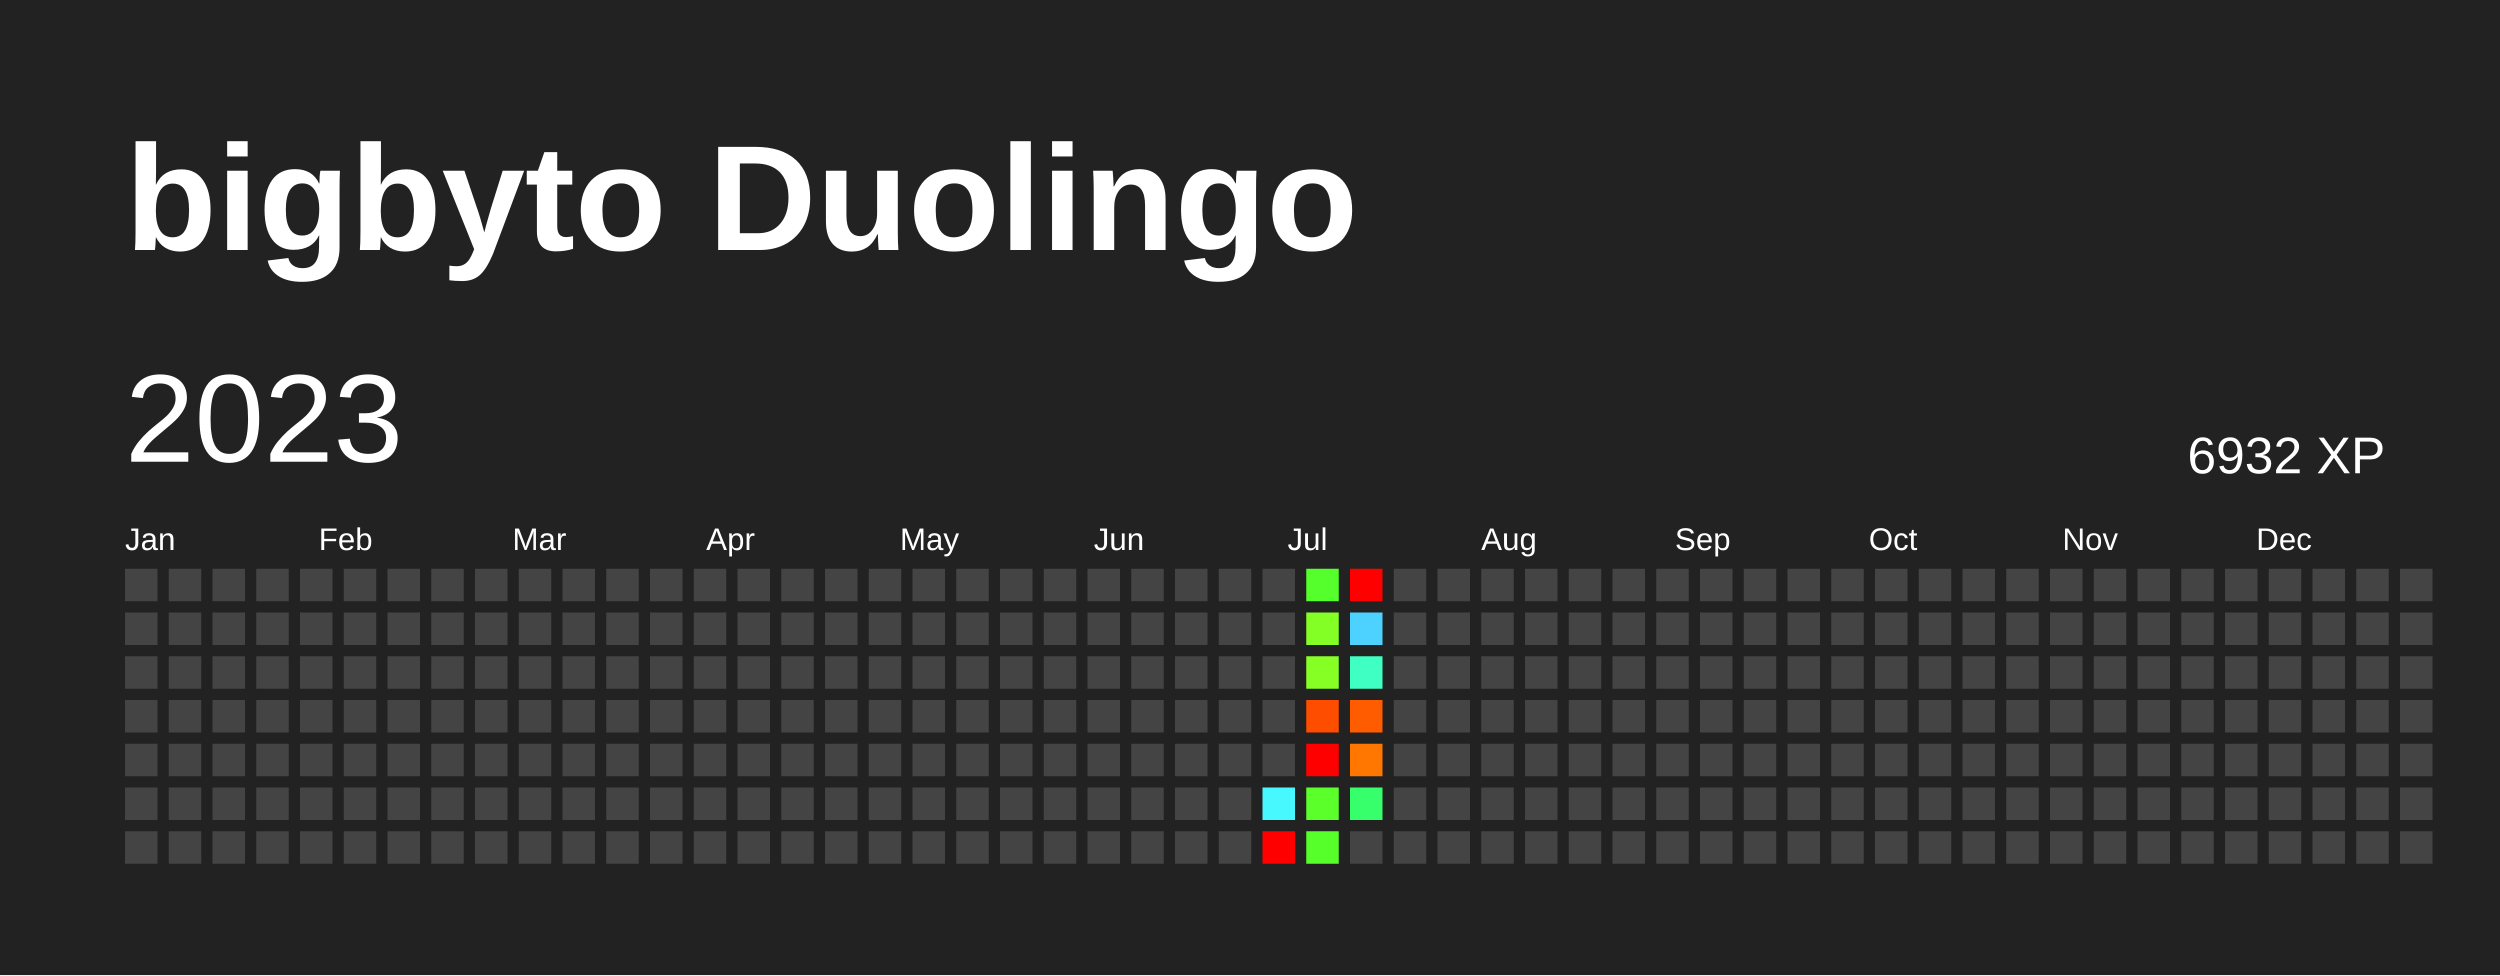
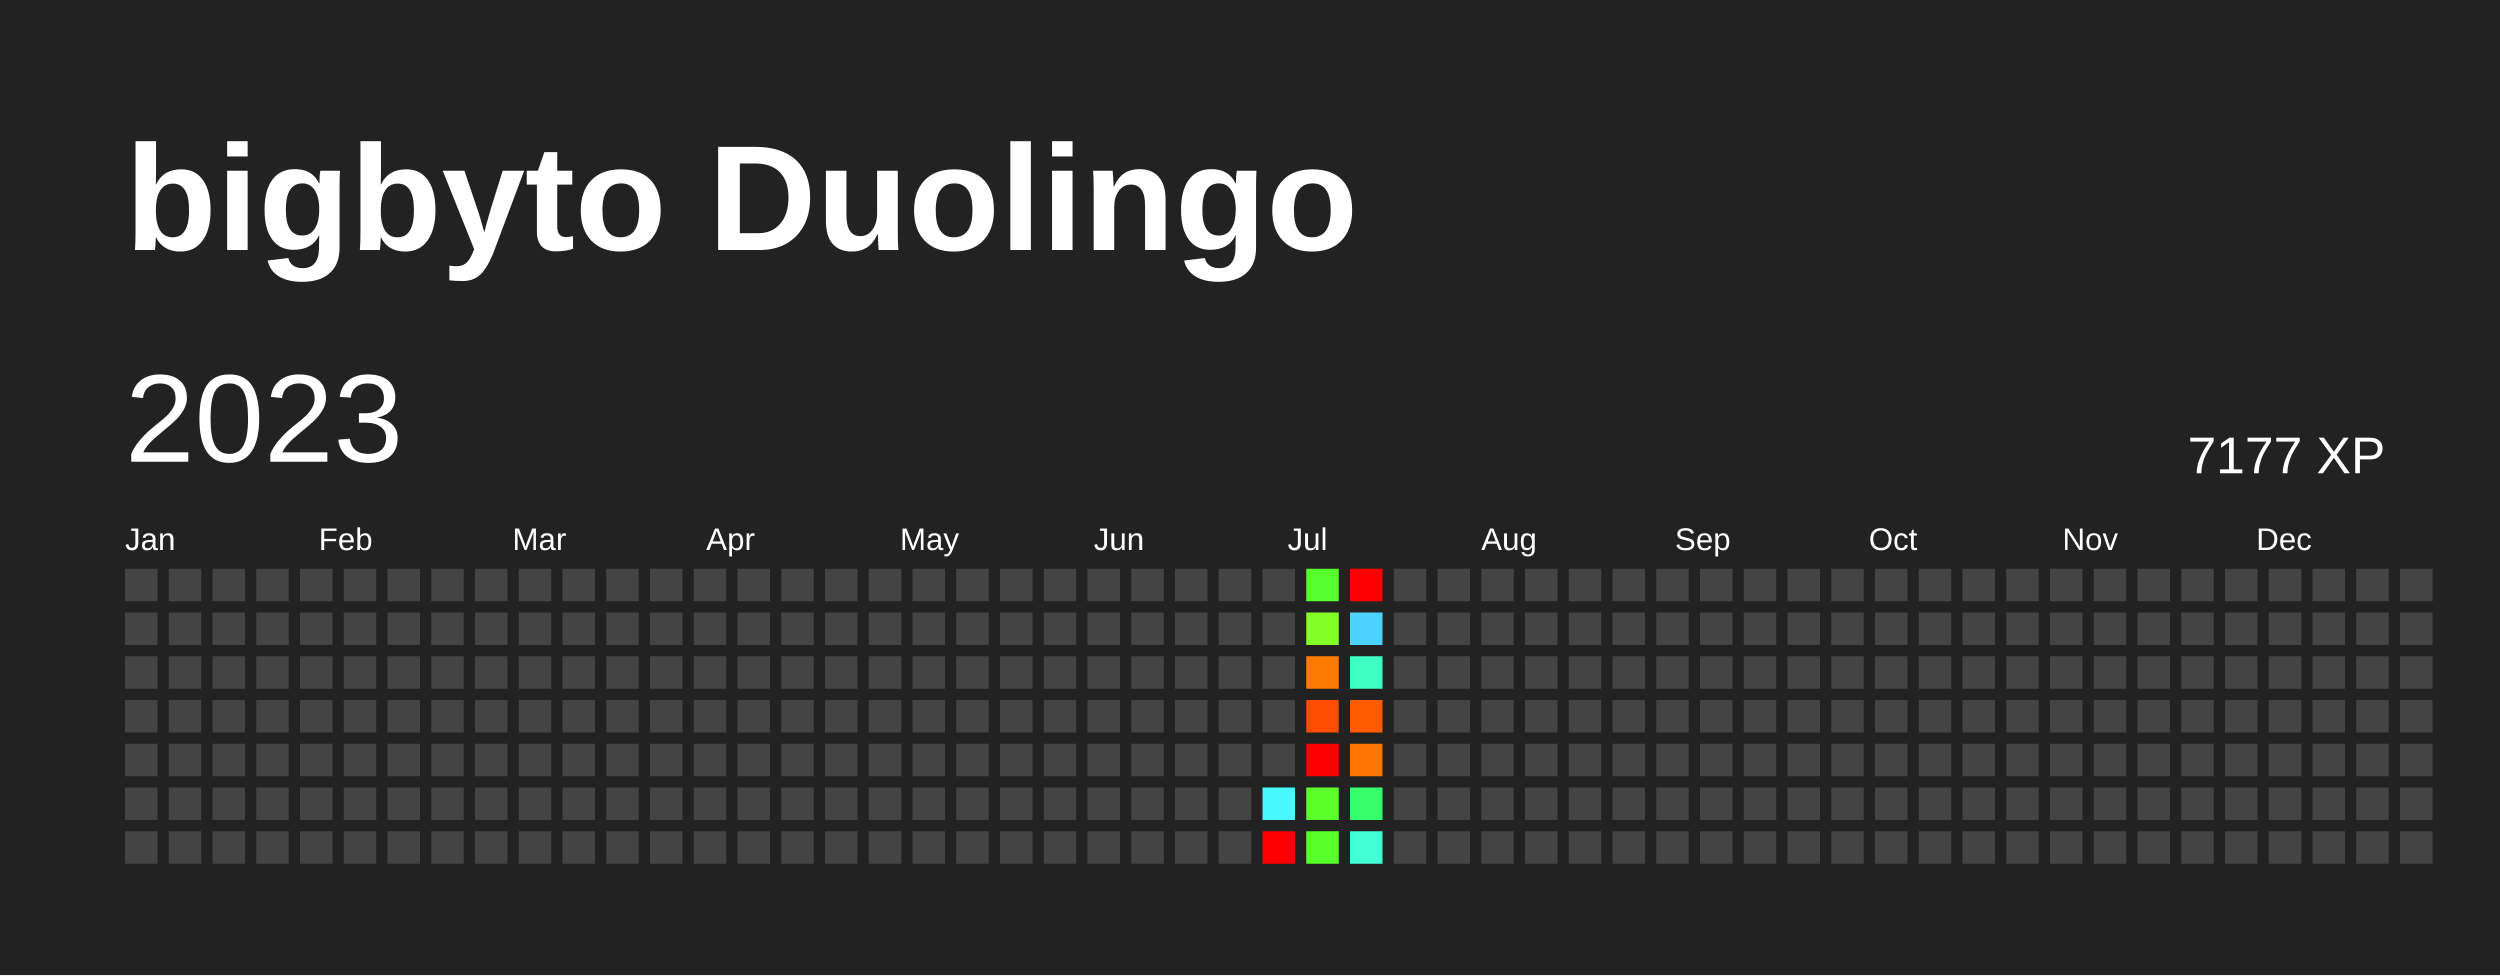
<svg xmlns="http://www.w3.org/2000/svg" baseProfile="full" height="78mm" version="1.1" viewBox="0,0,200,78" width="200mm">
  <defs />
  <rect fill="#222222" height="78" width="200" x="0" y="0" />
  <text fill="#FFFFFF" style="font-size:12px; font-family:Arial; font-weight:bold;" x="10" y="20">bigbyto Duolingo</text>
  <text dominant-baseline="hanging" fill="#FFFFFF" style="font-size:10.0px; font-family:Arial;" x="10" y="30">2023</text>
-   <text dominant-baseline="hanging" fill="#FFFFFF" style="font-size:4.125px; font-family:Arial;" x="175" y="35">6932 XP</text>
+   <text dominant-baseline="hanging" fill="#FFFFFF" style="font-size:4.125px; font-family:Arial;" x="175" y="35">7177 XP</text>
  <text fill="#FFFFFF" style="font-size:2.5px; font-family:Arial" x="10.0" y="44">Jan</text>
  <text fill="#FFFFFF" style="font-size:2.5px; font-family:Arial" x="25.5" y="44">Feb</text>
  <text fill="#FFFFFF" style="font-size:2.5px; font-family:Arial" x="41.0" y="44">Mar</text>
  <text fill="#FFFFFF" style="font-size:2.5px; font-family:Arial" x="56.5" y="44">Apr</text>
  <text fill="#FFFFFF" style="font-size:2.5px; font-family:Arial" x="72.0" y="44">May</text>
  <text fill="#FFFFFF" style="font-size:2.5px; font-family:Arial" x="87.5" y="44">Jun</text>
  <text fill="#FFFFFF" style="font-size:2.5px; font-family:Arial" x="103.0" y="44">Jul</text>
  <text fill="#FFFFFF" style="font-size:2.5px; font-family:Arial" x="118.5" y="44">Aug</text>
  <text fill="#FFFFFF" style="font-size:2.5px; font-family:Arial" x="134.0" y="44">Sep</text>
  <text fill="#FFFFFF" style="font-size:2.5px; font-family:Arial" x="149.5" y="44">Oct</text>
  <text fill="#FFFFFF" style="font-size:2.5px; font-family:Arial" x="165.0" y="44">Nov</text>
  <text fill="#FFFFFF" style="font-size:2.5px; font-family:Arial" x="180.5" y="44">Dec</text>
  <rect fill="#444444" height="2.6" width="2.6" x="10.0" y="45.5" />
  <rect fill="#444444" height="2.6" width="2.6" x="10.0" y="49.0" />
  <rect fill="#444444" height="2.6" width="2.6" x="10.0" y="52.5" />
  <rect fill="#444444" height="2.6" width="2.6" x="10.0" y="56.0" />
  <rect fill="#444444" height="2.6" width="2.6" x="10.0" y="59.5" />
  <rect fill="#444444" height="2.6" width="2.6" x="10.0" y="63.0" />
  <rect fill="#444444" height="2.6" width="2.6" x="10.0" y="66.5" />
  <rect fill="#444444" height="2.6" width="2.6" x="13.5" y="45.5" />
  <rect fill="#444444" height="2.6" width="2.6" x="13.5" y="49.0" />
  <rect fill="#444444" height="2.6" width="2.6" x="13.5" y="52.5" />
  <rect fill="#444444" height="2.6" width="2.6" x="13.5" y="56.0" />
  <rect fill="#444444" height="2.6" width="2.6" x="13.5" y="59.5" />
  <rect fill="#444444" height="2.6" width="2.6" x="13.5" y="63.0" />
  <rect fill="#444444" height="2.6" width="2.6" x="13.5" y="66.5" />
  <rect fill="#444444" height="2.6" width="2.6" x="17.0" y="45.5" />
  <rect fill="#444444" height="2.6" width="2.6" x="17.0" y="49.0" />
  <rect fill="#444444" height="2.6" width="2.6" x="17.0" y="52.5" />
  <rect fill="#444444" height="2.6" width="2.6" x="17.0" y="56.0" />
  <rect fill="#444444" height="2.6" width="2.6" x="17.0" y="59.5" />
  <rect fill="#444444" height="2.6" width="2.6" x="17.0" y="63.0" />
  <rect fill="#444444" height="2.6" width="2.6" x="17.0" y="66.5" />
  <rect fill="#444444" height="2.6" width="2.6" x="20.5" y="45.5" />
  <rect fill="#444444" height="2.6" width="2.6" x="20.5" y="49.0" />
  <rect fill="#444444" height="2.6" width="2.6" x="20.5" y="52.5" />
  <rect fill="#444444" height="2.6" width="2.6" x="20.5" y="56.0" />
  <rect fill="#444444" height="2.6" width="2.6" x="20.5" y="59.5" />
  <rect fill="#444444" height="2.6" width="2.6" x="20.5" y="63.0" />
  <rect fill="#444444" height="2.6" width="2.6" x="20.5" y="66.5" />
  <rect fill="#444444" height="2.6" width="2.6" x="24.0" y="45.5" />
  <rect fill="#444444" height="2.6" width="2.6" x="24.0" y="49.0" />
  <rect fill="#444444" height="2.6" width="2.6" x="24.0" y="52.5" />
  <rect fill="#444444" height="2.6" width="2.6" x="24.0" y="56.0" />
  <rect fill="#444444" height="2.6" width="2.6" x="24.0" y="59.5" />
  <rect fill="#444444" height="2.6" width="2.6" x="24.0" y="63.0" />
  <rect fill="#444444" height="2.6" width="2.6" x="24.0" y="66.5" />
  <rect fill="#444444" height="2.6" width="2.6" x="27.5" y="45.5" />
  <rect fill="#444444" height="2.6" width="2.6" x="27.5" y="49.0" />
  <rect fill="#444444" height="2.6" width="2.6" x="27.5" y="52.5" />
  <rect fill="#444444" height="2.6" width="2.6" x="27.5" y="56.0" />
  <rect fill="#444444" height="2.6" width="2.6" x="27.5" y="59.5" />
  <rect fill="#444444" height="2.6" width="2.6" x="27.5" y="63.0" />
  <rect fill="#444444" height="2.6" width="2.6" x="27.5" y="66.5" />
  <rect fill="#444444" height="2.6" width="2.6" x="31.0" y="45.5" />
  <rect fill="#444444" height="2.6" width="2.6" x="31.0" y="49.0" />
  <rect fill="#444444" height="2.6" width="2.6" x="31.0" y="52.5" />
  <rect fill="#444444" height="2.6" width="2.6" x="31.0" y="56.0" />
  <rect fill="#444444" height="2.6" width="2.6" x="31.0" y="59.5" />
  <rect fill="#444444" height="2.6" width="2.6" x="31.0" y="63.0" />
  <rect fill="#444444" height="2.6" width="2.6" x="31.0" y="66.5" />
  <rect fill="#444444" height="2.6" width="2.6" x="34.5" y="45.5" />
  <rect fill="#444444" height="2.6" width="2.6" x="34.5" y="49.0" />
  <rect fill="#444444" height="2.6" width="2.6" x="34.5" y="52.5" />
  <rect fill="#444444" height="2.6" width="2.6" x="34.5" y="56.0" />
  <rect fill="#444444" height="2.6" width="2.6" x="34.5" y="59.5" />
  <rect fill="#444444" height="2.6" width="2.6" x="34.5" y="63.0" />
  <rect fill="#444444" height="2.6" width="2.6" x="34.5" y="66.5" />
  <rect fill="#444444" height="2.6" width="2.6" x="38.0" y="45.5" />
  <rect fill="#444444" height="2.6" width="2.6" x="38.0" y="49.0" />
  <rect fill="#444444" height="2.6" width="2.6" x="38.0" y="52.5" />
  <rect fill="#444444" height="2.6" width="2.6" x="38.0" y="56.0" />
  <rect fill="#444444" height="2.6" width="2.6" x="38.0" y="59.5" />
  <rect fill="#444444" height="2.6" width="2.6" x="38.0" y="63.0" />
  <rect fill="#444444" height="2.6" width="2.6" x="38.0" y="66.5" />
  <rect fill="#444444" height="2.6" width="2.6" x="41.5" y="45.5" />
  <rect fill="#444444" height="2.6" width="2.6" x="41.5" y="49.0" />
  <rect fill="#444444" height="2.6" width="2.6" x="41.5" y="52.5" />
  <rect fill="#444444" height="2.6" width="2.6" x="41.5" y="56.0" />
  <rect fill="#444444" height="2.6" width="2.6" x="41.5" y="59.5" />
  <rect fill="#444444" height="2.6" width="2.6" x="41.5" y="63.0" />
  <rect fill="#444444" height="2.6" width="2.6" x="41.5" y="66.5" />
  <rect fill="#444444" height="2.6" width="2.6" x="45.0" y="45.5" />
  <rect fill="#444444" height="2.6" width="2.6" x="45.0" y="49.0" />
  <rect fill="#444444" height="2.6" width="2.6" x="45.0" y="52.5" />
  <rect fill="#444444" height="2.6" width="2.6" x="45.0" y="56.0" />
  <rect fill="#444444" height="2.6" width="2.6" x="45.0" y="59.5" />
  <rect fill="#444444" height="2.6" width="2.6" x="45.0" y="63.0" />
  <rect fill="#444444" height="2.6" width="2.6" x="45.0" y="66.5" />
  <rect fill="#444444" height="2.6" width="2.6" x="48.5" y="45.5" />
  <rect fill="#444444" height="2.6" width="2.6" x="48.5" y="49.0" />
  <rect fill="#444444" height="2.6" width="2.6" x="48.5" y="52.5" />
  <rect fill="#444444" height="2.6" width="2.6" x="48.5" y="56.0" />
  <rect fill="#444444" height="2.6" width="2.6" x="48.5" y="59.5" />
  <rect fill="#444444" height="2.6" width="2.6" x="48.5" y="63.0" />
  <rect fill="#444444" height="2.6" width="2.6" x="48.5" y="66.5" />
  <rect fill="#444444" height="2.6" width="2.6" x="52.0" y="45.5" />
  <rect fill="#444444" height="2.6" width="2.6" x="52.0" y="49.0" />
  <rect fill="#444444" height="2.6" width="2.6" x="52.0" y="52.5" />
  <rect fill="#444444" height="2.6" width="2.6" x="52.0" y="56.0" />
  <rect fill="#444444" height="2.6" width="2.6" x="52.0" y="59.5" />
  <rect fill="#444444" height="2.6" width="2.6" x="52.0" y="63.0" />
  <rect fill="#444444" height="2.6" width="2.6" x="52.0" y="66.5" />
  <rect fill="#444444" height="2.6" width="2.6" x="55.5" y="45.5" />
  <rect fill="#444444" height="2.6" width="2.6" x="55.5" y="49.0" />
  <rect fill="#444444" height="2.6" width="2.6" x="55.5" y="52.5" />
  <rect fill="#444444" height="2.6" width="2.6" x="55.5" y="56.0" />
  <rect fill="#444444" height="2.6" width="2.6" x="55.5" y="59.5" />
  <rect fill="#444444" height="2.6" width="2.6" x="55.5" y="63.0" />
  <rect fill="#444444" height="2.6" width="2.6" x="55.5" y="66.5" />
  <rect fill="#444444" height="2.6" width="2.6" x="59.0" y="45.5" />
  <rect fill="#444444" height="2.6" width="2.6" x="59.0" y="49.0" />
  <rect fill="#444444" height="2.6" width="2.6" x="59.0" y="52.5" />
  <rect fill="#444444" height="2.6" width="2.6" x="59.0" y="56.0" />
  <rect fill="#444444" height="2.6" width="2.6" x="59.0" y="59.5" />
  <rect fill="#444444" height="2.6" width="2.6" x="59.0" y="63.0" />
  <rect fill="#444444" height="2.6" width="2.6" x="59.0" y="66.5" />
  <rect fill="#444444" height="2.6" width="2.6" x="62.5" y="45.5" />
  <rect fill="#444444" height="2.6" width="2.6" x="62.5" y="49.0" />
  <rect fill="#444444" height="2.6" width="2.6" x="62.5" y="52.5" />
  <rect fill="#444444" height="2.6" width="2.6" x="62.5" y="56.0" />
  <rect fill="#444444" height="2.6" width="2.6" x="62.5" y="59.5" />
  <rect fill="#444444" height="2.6" width="2.6" x="62.5" y="63.0" />
  <rect fill="#444444" height="2.6" width="2.6" x="62.5" y="66.5" />
  <rect fill="#444444" height="2.6" width="2.6" x="66.0" y="45.5" />
  <rect fill="#444444" height="2.6" width="2.6" x="66.0" y="49.0" />
  <rect fill="#444444" height="2.6" width="2.6" x="66.0" y="52.5" />
  <rect fill="#444444" height="2.6" width="2.6" x="66.0" y="56.0" />
  <rect fill="#444444" height="2.6" width="2.6" x="66.0" y="59.5" />
  <rect fill="#444444" height="2.6" width="2.6" x="66.0" y="63.0" />
  <rect fill="#444444" height="2.6" width="2.6" x="66.0" y="66.5" />
  <rect fill="#444444" height="2.6" width="2.6" x="69.5" y="45.5" />
  <rect fill="#444444" height="2.6" width="2.6" x="69.5" y="49.0" />
  <rect fill="#444444" height="2.6" width="2.6" x="69.5" y="52.5" />
  <rect fill="#444444" height="2.6" width="2.6" x="69.5" y="56.0" />
  <rect fill="#444444" height="2.6" width="2.6" x="69.5" y="59.5" />
  <rect fill="#444444" height="2.6" width="2.6" x="69.5" y="63.0" />
  <rect fill="#444444" height="2.6" width="2.6" x="69.5" y="66.5" />
  <rect fill="#444444" height="2.6" width="2.6" x="73.0" y="45.5" />
  <rect fill="#444444" height="2.6" width="2.6" x="73.0" y="49.0" />
  <rect fill="#444444" height="2.6" width="2.6" x="73.0" y="52.5" />
  <rect fill="#444444" height="2.6" width="2.6" x="73.0" y="56.0" />
  <rect fill="#444444" height="2.6" width="2.6" x="73.0" y="59.5" />
  <rect fill="#444444" height="2.6" width="2.6" x="73.0" y="63.0" />
  <rect fill="#444444" height="2.6" width="2.6" x="73.0" y="66.5" />
  <rect fill="#444444" height="2.6" width="2.6" x="76.5" y="45.5" />
  <rect fill="#444444" height="2.6" width="2.6" x="76.5" y="49.0" />
  <rect fill="#444444" height="2.6" width="2.6" x="76.5" y="52.5" />
  <rect fill="#444444" height="2.6" width="2.6" x="76.5" y="56.0" />
  <rect fill="#444444" height="2.6" width="2.6" x="76.5" y="59.5" />
  <rect fill="#444444" height="2.6" width="2.6" x="76.5" y="63.0" />
  <rect fill="#444444" height="2.6" width="2.6" x="76.5" y="66.5" />
  <rect fill="#444444" height="2.6" width="2.6" x="80.0" y="45.5" />
  <rect fill="#444444" height="2.6" width="2.6" x="80.0" y="49.0" />
  <rect fill="#444444" height="2.6" width="2.6" x="80.0" y="52.5" />
  <rect fill="#444444" height="2.6" width="2.6" x="80.0" y="56.0" />
  <rect fill="#444444" height="2.6" width="2.6" x="80.0" y="59.5" />
  <rect fill="#444444" height="2.6" width="2.6" x="80.0" y="63.0" />
  <rect fill="#444444" height="2.6" width="2.6" x="80.0" y="66.5" />
  <rect fill="#444444" height="2.6" width="2.6" x="83.5" y="45.5" />
  <rect fill="#444444" height="2.6" width="2.6" x="83.5" y="49.0" />
  <rect fill="#444444" height="2.6" width="2.6" x="83.5" y="52.5" />
  <rect fill="#444444" height="2.6" width="2.6" x="83.5" y="56.0" />
  <rect fill="#444444" height="2.6" width="2.6" x="83.5" y="59.5" />
  <rect fill="#444444" height="2.6" width="2.6" x="83.5" y="63.0" />
  <rect fill="#444444" height="2.6" width="2.6" x="83.5" y="66.5" />
  <rect fill="#444444" height="2.6" width="2.6" x="87.0" y="45.5" />
  <rect fill="#444444" height="2.6" width="2.6" x="87.0" y="49.0" />
  <rect fill="#444444" height="2.6" width="2.6" x="87.0" y="52.5" />
  <rect fill="#444444" height="2.6" width="2.6" x="87.0" y="56.0" />
  <rect fill="#444444" height="2.6" width="2.6" x="87.0" y="59.5" />
  <rect fill="#444444" height="2.6" width="2.6" x="87.0" y="63.0" />
  <rect fill="#444444" height="2.6" width="2.6" x="87.0" y="66.5" />
  <rect fill="#444444" height="2.6" width="2.6" x="90.5" y="45.5" />
  <rect fill="#444444" height="2.6" width="2.6" x="90.5" y="49.0" />
  <rect fill="#444444" height="2.6" width="2.6" x="90.5" y="52.5" />
  <rect fill="#444444" height="2.6" width="2.6" x="90.5" y="56.0" />
  <rect fill="#444444" height="2.6" width="2.6" x="90.5" y="59.5" />
  <rect fill="#444444" height="2.6" width="2.6" x="90.5" y="63.0" />
  <rect fill="#444444" height="2.6" width="2.6" x="90.5" y="66.5" />
  <rect fill="#444444" height="2.6" width="2.6" x="94.0" y="45.5" />
  <rect fill="#444444" height="2.6" width="2.6" x="94.0" y="49.0" />
  <rect fill="#444444" height="2.6" width="2.6" x="94.0" y="52.5" />
  <rect fill="#444444" height="2.6" width="2.6" x="94.0" y="56.0" />
  <rect fill="#444444" height="2.6" width="2.6" x="94.0" y="59.5" />
  <rect fill="#444444" height="2.6" width="2.6" x="94.0" y="63.0" />
  <rect fill="#444444" height="2.6" width="2.6" x="94.0" y="66.5" />
  <rect fill="#444444" height="2.6" width="2.6" x="97.5" y="45.5" />
  <rect fill="#444444" height="2.6" width="2.6" x="97.5" y="49.0" />
  <rect fill="#444444" height="2.6" width="2.6" x="97.5" y="52.5" />
  <rect fill="#444444" height="2.6" width="2.6" x="97.5" y="56.0" />
  <rect fill="#444444" height="2.6" width="2.6" x="97.5" y="59.5" />
  <rect fill="#444444" height="2.6" width="2.6" x="97.5" y="63.0" />
  <rect fill="#444444" height="2.6" width="2.6" x="97.5" y="66.5" />
  <rect fill="#444444" height="2.6" width="2.6" x="101.0" y="45.5" />
  <rect fill="#444444" height="2.6" width="2.6" x="101.0" y="49.0" />
  <rect fill="#444444" height="2.6" width="2.6" x="101.0" y="52.5" />
  <rect fill="#444444" height="2.6" width="2.6" x="101.0" y="56.0" />
  <rect fill="#444444" height="2.6" width="2.6" x="101.0" y="59.5" />
  <rect fill="#48f8ff" height="2.6" width="2.6" x="101.0" y="63.0" />
  <rect fill="red" height="2.6" width="2.6" x="101.0" y="66.5" />
  <rect fill="#54ff2b" height="2.6" width="2.6" x="104.5" y="45.5" />
  <rect fill="#83ff25" height="2.6" width="2.6" x="104.5" y="49.0" />
-   <rect fill="#86ff25" height="2.6" width="2.6" x="104.5" y="52.5" />
+   <rect fill="#ff7a00" height="2.6" width="2.6" x="104.5" y="52.5" />
  <rect fill="#ff4d00" height="2.6" width="2.6" x="104.5" y="56.0" />
  <rect fill="red" height="2.6" width="2.6" x="104.5" y="59.5" />
  <rect fill="#5bff2a" height="2.6" width="2.6" x="104.5" y="63.0" />
  <rect fill="#57ff2a" height="2.6" width="2.6" x="104.5" y="66.5" />
  <rect fill="red" height="2.6" width="2.6" x="108.0" y="45.5" />
  <rect fill="#4dd2ff" height="2.6" width="2.6" x="108.0" y="49.0" />
  <rect fill="#40ffc3" height="2.6" width="2.6" x="108.0" y="52.5" />
  <rect fill="#ff5c00" height="2.6" width="2.6" x="108.0" y="56.0" />
  <rect fill="#ff7700" height="2.6" width="2.6" x="108.0" y="59.5" />
  <rect fill="#36ff6b" height="2.6" width="2.6" x="108.0" y="63.0" />
-   <rect fill="#444444" height="2.6" width="2.6" x="108.0" y="66.5" />
+   <rect fill="#42ffd8" height="2.6" width="2.6" x="108.0" y="66.5" />
  <rect fill="#444444" height="2.6" width="2.6" x="111.5" y="45.5" />
  <rect fill="#444444" height="2.6" width="2.6" x="111.5" y="49.0" />
  <rect fill="#444444" height="2.6" width="2.6" x="111.5" y="52.5" />
  <rect fill="#444444" height="2.6" width="2.6" x="111.5" y="56.0" />
  <rect fill="#444444" height="2.6" width="2.6" x="111.5" y="59.5" />
  <rect fill="#444444" height="2.6" width="2.6" x="111.5" y="63.0" />
  <rect fill="#444444" height="2.6" width="2.6" x="111.5" y="66.5" />
  <rect fill="#444444" height="2.6" width="2.6" x="115.0" y="45.5" />
  <rect fill="#444444" height="2.6" width="2.6" x="115.0" y="49.0" />
  <rect fill="#444444" height="2.6" width="2.6" x="115.0" y="52.5" />
  <rect fill="#444444" height="2.6" width="2.6" x="115.0" y="56.0" />
  <rect fill="#444444" height="2.6" width="2.6" x="115.0" y="59.5" />
  <rect fill="#444444" height="2.6" width="2.6" x="115.0" y="63.0" />
  <rect fill="#444444" height="2.6" width="2.6" x="115.0" y="66.5" />
  <rect fill="#444444" height="2.6" width="2.6" x="118.5" y="45.5" />
  <rect fill="#444444" height="2.6" width="2.6" x="118.5" y="49.0" />
  <rect fill="#444444" height="2.6" width="2.6" x="118.5" y="52.5" />
  <rect fill="#444444" height="2.6" width="2.6" x="118.5" y="56.0" />
  <rect fill="#444444" height="2.6" width="2.6" x="118.5" y="59.5" />
  <rect fill="#444444" height="2.6" width="2.6" x="118.5" y="63.0" />
  <rect fill="#444444" height="2.6" width="2.6" x="118.5" y="66.5" />
  <rect fill="#444444" height="2.6" width="2.6" x="122.0" y="45.5" />
  <rect fill="#444444" height="2.6" width="2.6" x="122.0" y="49.0" />
  <rect fill="#444444" height="2.6" width="2.6" x="122.0" y="52.5" />
  <rect fill="#444444" height="2.6" width="2.6" x="122.0" y="56.0" />
  <rect fill="#444444" height="2.6" width="2.6" x="122.0" y="59.5" />
  <rect fill="#444444" height="2.6" width="2.6" x="122.0" y="63.0" />
  <rect fill="#444444" height="2.6" width="2.6" x="122.0" y="66.5" />
  <rect fill="#444444" height="2.6" width="2.6" x="125.5" y="45.5" />
  <rect fill="#444444" height="2.6" width="2.6" x="125.5" y="49.0" />
  <rect fill="#444444" height="2.6" width="2.6" x="125.5" y="52.5" />
  <rect fill="#444444" height="2.6" width="2.6" x="125.5" y="56.0" />
  <rect fill="#444444" height="2.6" width="2.6" x="125.5" y="59.5" />
  <rect fill="#444444" height="2.6" width="2.6" x="125.5" y="63.0" />
  <rect fill="#444444" height="2.6" width="2.6" x="125.5" y="66.5" />
  <rect fill="#444444" height="2.6" width="2.6" x="129.0" y="45.5" />
  <rect fill="#444444" height="2.6" width="2.6" x="129.0" y="49.0" />
  <rect fill="#444444" height="2.6" width="2.6" x="129.0" y="52.5" />
  <rect fill="#444444" height="2.6" width="2.6" x="129.0" y="56.0" />
  <rect fill="#444444" height="2.6" width="2.6" x="129.0" y="59.5" />
  <rect fill="#444444" height="2.6" width="2.6" x="129.0" y="63.0" />
  <rect fill="#444444" height="2.6" width="2.6" x="129.0" y="66.5" />
  <rect fill="#444444" height="2.6" width="2.6" x="132.5" y="45.5" />
  <rect fill="#444444" height="2.6" width="2.6" x="132.5" y="49.0" />
  <rect fill="#444444" height="2.6" width="2.6" x="132.5" y="52.5" />
  <rect fill="#444444" height="2.6" width="2.6" x="132.5" y="56.0" />
  <rect fill="#444444" height="2.6" width="2.6" x="132.5" y="59.5" />
  <rect fill="#444444" height="2.6" width="2.6" x="132.5" y="63.0" />
  <rect fill="#444444" height="2.6" width="2.6" x="132.5" y="66.5" />
  <rect fill="#444444" height="2.6" width="2.6" x="136.0" y="45.5" />
  <rect fill="#444444" height="2.6" width="2.6" x="136.0" y="49.0" />
  <rect fill="#444444" height="2.6" width="2.6" x="136.0" y="52.5" />
  <rect fill="#444444" height="2.6" width="2.6" x="136.0" y="56.0" />
  <rect fill="#444444" height="2.6" width="2.6" x="136.0" y="59.5" />
  <rect fill="#444444" height="2.6" width="2.6" x="136.0" y="63.0" />
  <rect fill="#444444" height="2.6" width="2.6" x="136.0" y="66.5" />
  <rect fill="#444444" height="2.6" width="2.6" x="139.5" y="45.5" />
  <rect fill="#444444" height="2.6" width="2.6" x="139.5" y="49.0" />
  <rect fill="#444444" height="2.6" width="2.6" x="139.5" y="52.5" />
  <rect fill="#444444" height="2.6" width="2.6" x="139.5" y="56.0" />
  <rect fill="#444444" height="2.6" width="2.6" x="139.5" y="59.5" />
  <rect fill="#444444" height="2.6" width="2.6" x="139.5" y="63.0" />
  <rect fill="#444444" height="2.6" width="2.6" x="139.5" y="66.5" />
  <rect fill="#444444" height="2.6" width="2.6" x="143.0" y="45.5" />
  <rect fill="#444444" height="2.6" width="2.6" x="143.0" y="49.0" />
  <rect fill="#444444" height="2.6" width="2.6" x="143.0" y="52.5" />
  <rect fill="#444444" height="2.6" width="2.6" x="143.0" y="56.0" />
  <rect fill="#444444" height="2.6" width="2.6" x="143.0" y="59.5" />
  <rect fill="#444444" height="2.6" width="2.6" x="143.0" y="63.0" />
  <rect fill="#444444" height="2.6" width="2.6" x="143.0" y="66.5" />
  <rect fill="#444444" height="2.6" width="2.6" x="146.5" y="45.5" />
  <rect fill="#444444" height="2.6" width="2.6" x="146.5" y="49.0" />
  <rect fill="#444444" height="2.6" width="2.6" x="146.5" y="52.5" />
  <rect fill="#444444" height="2.6" width="2.6" x="146.5" y="56.0" />
  <rect fill="#444444" height="2.6" width="2.6" x="146.5" y="59.5" />
  <rect fill="#444444" height="2.6" width="2.6" x="146.5" y="63.0" />
  <rect fill="#444444" height="2.6" width="2.6" x="146.5" y="66.5" />
  <rect fill="#444444" height="2.6" width="2.6" x="150.0" y="45.5" />
  <rect fill="#444444" height="2.6" width="2.6" x="150.0" y="49.0" />
  <rect fill="#444444" height="2.6" width="2.6" x="150.0" y="52.5" />
  <rect fill="#444444" height="2.6" width="2.6" x="150.0" y="56.0" />
  <rect fill="#444444" height="2.6" width="2.6" x="150.0" y="59.5" />
  <rect fill="#444444" height="2.6" width="2.6" x="150.0" y="63.0" />
  <rect fill="#444444" height="2.6" width="2.6" x="150.0" y="66.5" />
  <rect fill="#444444" height="2.6" width="2.6" x="153.5" y="45.5" />
  <rect fill="#444444" height="2.6" width="2.6" x="153.5" y="49.0" />
  <rect fill="#444444" height="2.6" width="2.6" x="153.5" y="52.5" />
  <rect fill="#444444" height="2.6" width="2.6" x="153.5" y="56.0" />
  <rect fill="#444444" height="2.6" width="2.6" x="153.5" y="59.5" />
  <rect fill="#444444" height="2.6" width="2.6" x="153.5" y="63.0" />
  <rect fill="#444444" height="2.6" width="2.6" x="153.5" y="66.5" />
  <rect fill="#444444" height="2.6" width="2.6" x="157.0" y="45.5" />
  <rect fill="#444444" height="2.6" width="2.6" x="157.0" y="49.0" />
  <rect fill="#444444" height="2.6" width="2.6" x="157.0" y="52.5" />
  <rect fill="#444444" height="2.6" width="2.6" x="157.0" y="56.0" />
  <rect fill="#444444" height="2.6" width="2.6" x="157.0" y="59.5" />
  <rect fill="#444444" height="2.6" width="2.6" x="157.0" y="63.0" />
  <rect fill="#444444" height="2.6" width="2.6" x="157.0" y="66.5" />
  <rect fill="#444444" height="2.6" width="2.6" x="160.5" y="45.5" />
  <rect fill="#444444" height="2.6" width="2.6" x="160.5" y="49.0" />
  <rect fill="#444444" height="2.6" width="2.6" x="160.5" y="52.5" />
  <rect fill="#444444" height="2.6" width="2.6" x="160.5" y="56.0" />
  <rect fill="#444444" height="2.6" width="2.6" x="160.5" y="59.5" />
  <rect fill="#444444" height="2.6" width="2.6" x="160.5" y="63.0" />
  <rect fill="#444444" height="2.6" width="2.6" x="160.5" y="66.5" />
  <rect fill="#444444" height="2.6" width="2.6" x="164.0" y="45.5" />
  <rect fill="#444444" height="2.6" width="2.6" x="164.0" y="49.0" />
  <rect fill="#444444" height="2.6" width="2.6" x="164.0" y="52.5" />
  <rect fill="#444444" height="2.6" width="2.6" x="164.0" y="56.0" />
  <rect fill="#444444" height="2.6" width="2.6" x="164.0" y="59.5" />
  <rect fill="#444444" height="2.6" width="2.6" x="164.0" y="63.0" />
  <rect fill="#444444" height="2.6" width="2.6" x="164.0" y="66.5" />
  <rect fill="#444444" height="2.6" width="2.6" x="167.5" y="45.5" />
  <rect fill="#444444" height="2.6" width="2.6" x="167.5" y="49.0" />
  <rect fill="#444444" height="2.6" width="2.6" x="167.5" y="52.5" />
  <rect fill="#444444" height="2.6" width="2.6" x="167.5" y="56.0" />
  <rect fill="#444444" height="2.6" width="2.6" x="167.5" y="59.5" />
  <rect fill="#444444" height="2.6" width="2.6" x="167.5" y="63.0" />
  <rect fill="#444444" height="2.6" width="2.6" x="167.5" y="66.5" />
  <rect fill="#444444" height="2.6" width="2.6" x="171.0" y="45.5" />
  <rect fill="#444444" height="2.6" width="2.6" x="171.0" y="49.0" />
  <rect fill="#444444" height="2.6" width="2.6" x="171.0" y="52.5" />
  <rect fill="#444444" height="2.6" width="2.6" x="171.0" y="56.0" />
  <rect fill="#444444" height="2.6" width="2.6" x="171.0" y="59.5" />
  <rect fill="#444444" height="2.6" width="2.6" x="171.0" y="63.0" />
  <rect fill="#444444" height="2.6" width="2.6" x="171.0" y="66.5" />
  <rect fill="#444444" height="2.6" width="2.6" x="174.5" y="45.5" />
  <rect fill="#444444" height="2.6" width="2.6" x="174.5" y="49.0" />
  <rect fill="#444444" height="2.6" width="2.6" x="174.5" y="52.5" />
  <rect fill="#444444" height="2.6" width="2.6" x="174.5" y="56.0" />
  <rect fill="#444444" height="2.6" width="2.6" x="174.5" y="59.5" />
  <rect fill="#444444" height="2.6" width="2.6" x="174.5" y="63.0" />
  <rect fill="#444444" height="2.6" width="2.6" x="174.5" y="66.5" />
  <rect fill="#444444" height="2.6" width="2.6" x="178.0" y="45.5" />
  <rect fill="#444444" height="2.6" width="2.6" x="178.0" y="49.0" />
  <rect fill="#444444" height="2.6" width="2.6" x="178.0" y="52.5" />
  <rect fill="#444444" height="2.6" width="2.6" x="178.0" y="56.0" />
  <rect fill="#444444" height="2.6" width="2.6" x="178.0" y="59.5" />
  <rect fill="#444444" height="2.6" width="2.6" x="178.0" y="63.0" />
  <rect fill="#444444" height="2.6" width="2.6" x="178.0" y="66.5" />
  <rect fill="#444444" height="2.6" width="2.6" x="181.5" y="45.5" />
  <rect fill="#444444" height="2.6" width="2.6" x="181.5" y="49.0" />
  <rect fill="#444444" height="2.6" width="2.6" x="181.5" y="52.5" />
  <rect fill="#444444" height="2.6" width="2.6" x="181.5" y="56.0" />
  <rect fill="#444444" height="2.6" width="2.6" x="181.5" y="59.5" />
  <rect fill="#444444" height="2.6" width="2.6" x="181.5" y="63.0" />
  <rect fill="#444444" height="2.6" width="2.6" x="181.5" y="66.5" />
  <rect fill="#444444" height="2.6" width="2.6" x="185.0" y="45.5" />
  <rect fill="#444444" height="2.6" width="2.6" x="185.0" y="49.0" />
  <rect fill="#444444" height="2.6" width="2.6" x="185.0" y="52.5" />
  <rect fill="#444444" height="2.6" width="2.6" x="185.0" y="56.0" />
  <rect fill="#444444" height="2.6" width="2.6" x="185.0" y="59.5" />
  <rect fill="#444444" height="2.6" width="2.6" x="185.0" y="63.0" />
  <rect fill="#444444" height="2.6" width="2.6" x="185.0" y="66.5" />
  <rect fill="#444444" height="2.6" width="2.6" x="188.5" y="45.5" />
  <rect fill="#444444" height="2.6" width="2.6" x="188.5" y="49.0" />
  <rect fill="#444444" height="2.6" width="2.6" x="188.5" y="52.5" />
  <rect fill="#444444" height="2.6" width="2.6" x="188.5" y="56.0" />
  <rect fill="#444444" height="2.6" width="2.6" x="188.5" y="59.5" />
  <rect fill="#444444" height="2.6" width="2.6" x="188.5" y="63.0" />
  <rect fill="#444444" height="2.6" width="2.6" x="188.5" y="66.5" />
  <rect fill="#444444" height="2.6" width="2.6" x="192.0" y="45.5" />
  <rect fill="#444444" height="2.6" width="2.6" x="192.0" y="49.0" />
  <rect fill="#444444" height="2.6" width="2.6" x="192.0" y="52.5" />
  <rect fill="#444444" height="2.6" width="2.6" x="192.0" y="56.0" />
  <rect fill="#444444" height="2.6" width="2.6" x="192.0" y="59.5" />
  <rect fill="#444444" height="2.6" width="2.6" x="192.0" y="63.0" />
  <rect fill="#444444" height="2.6" width="2.6" x="192.0" y="66.5" />
</svg>
